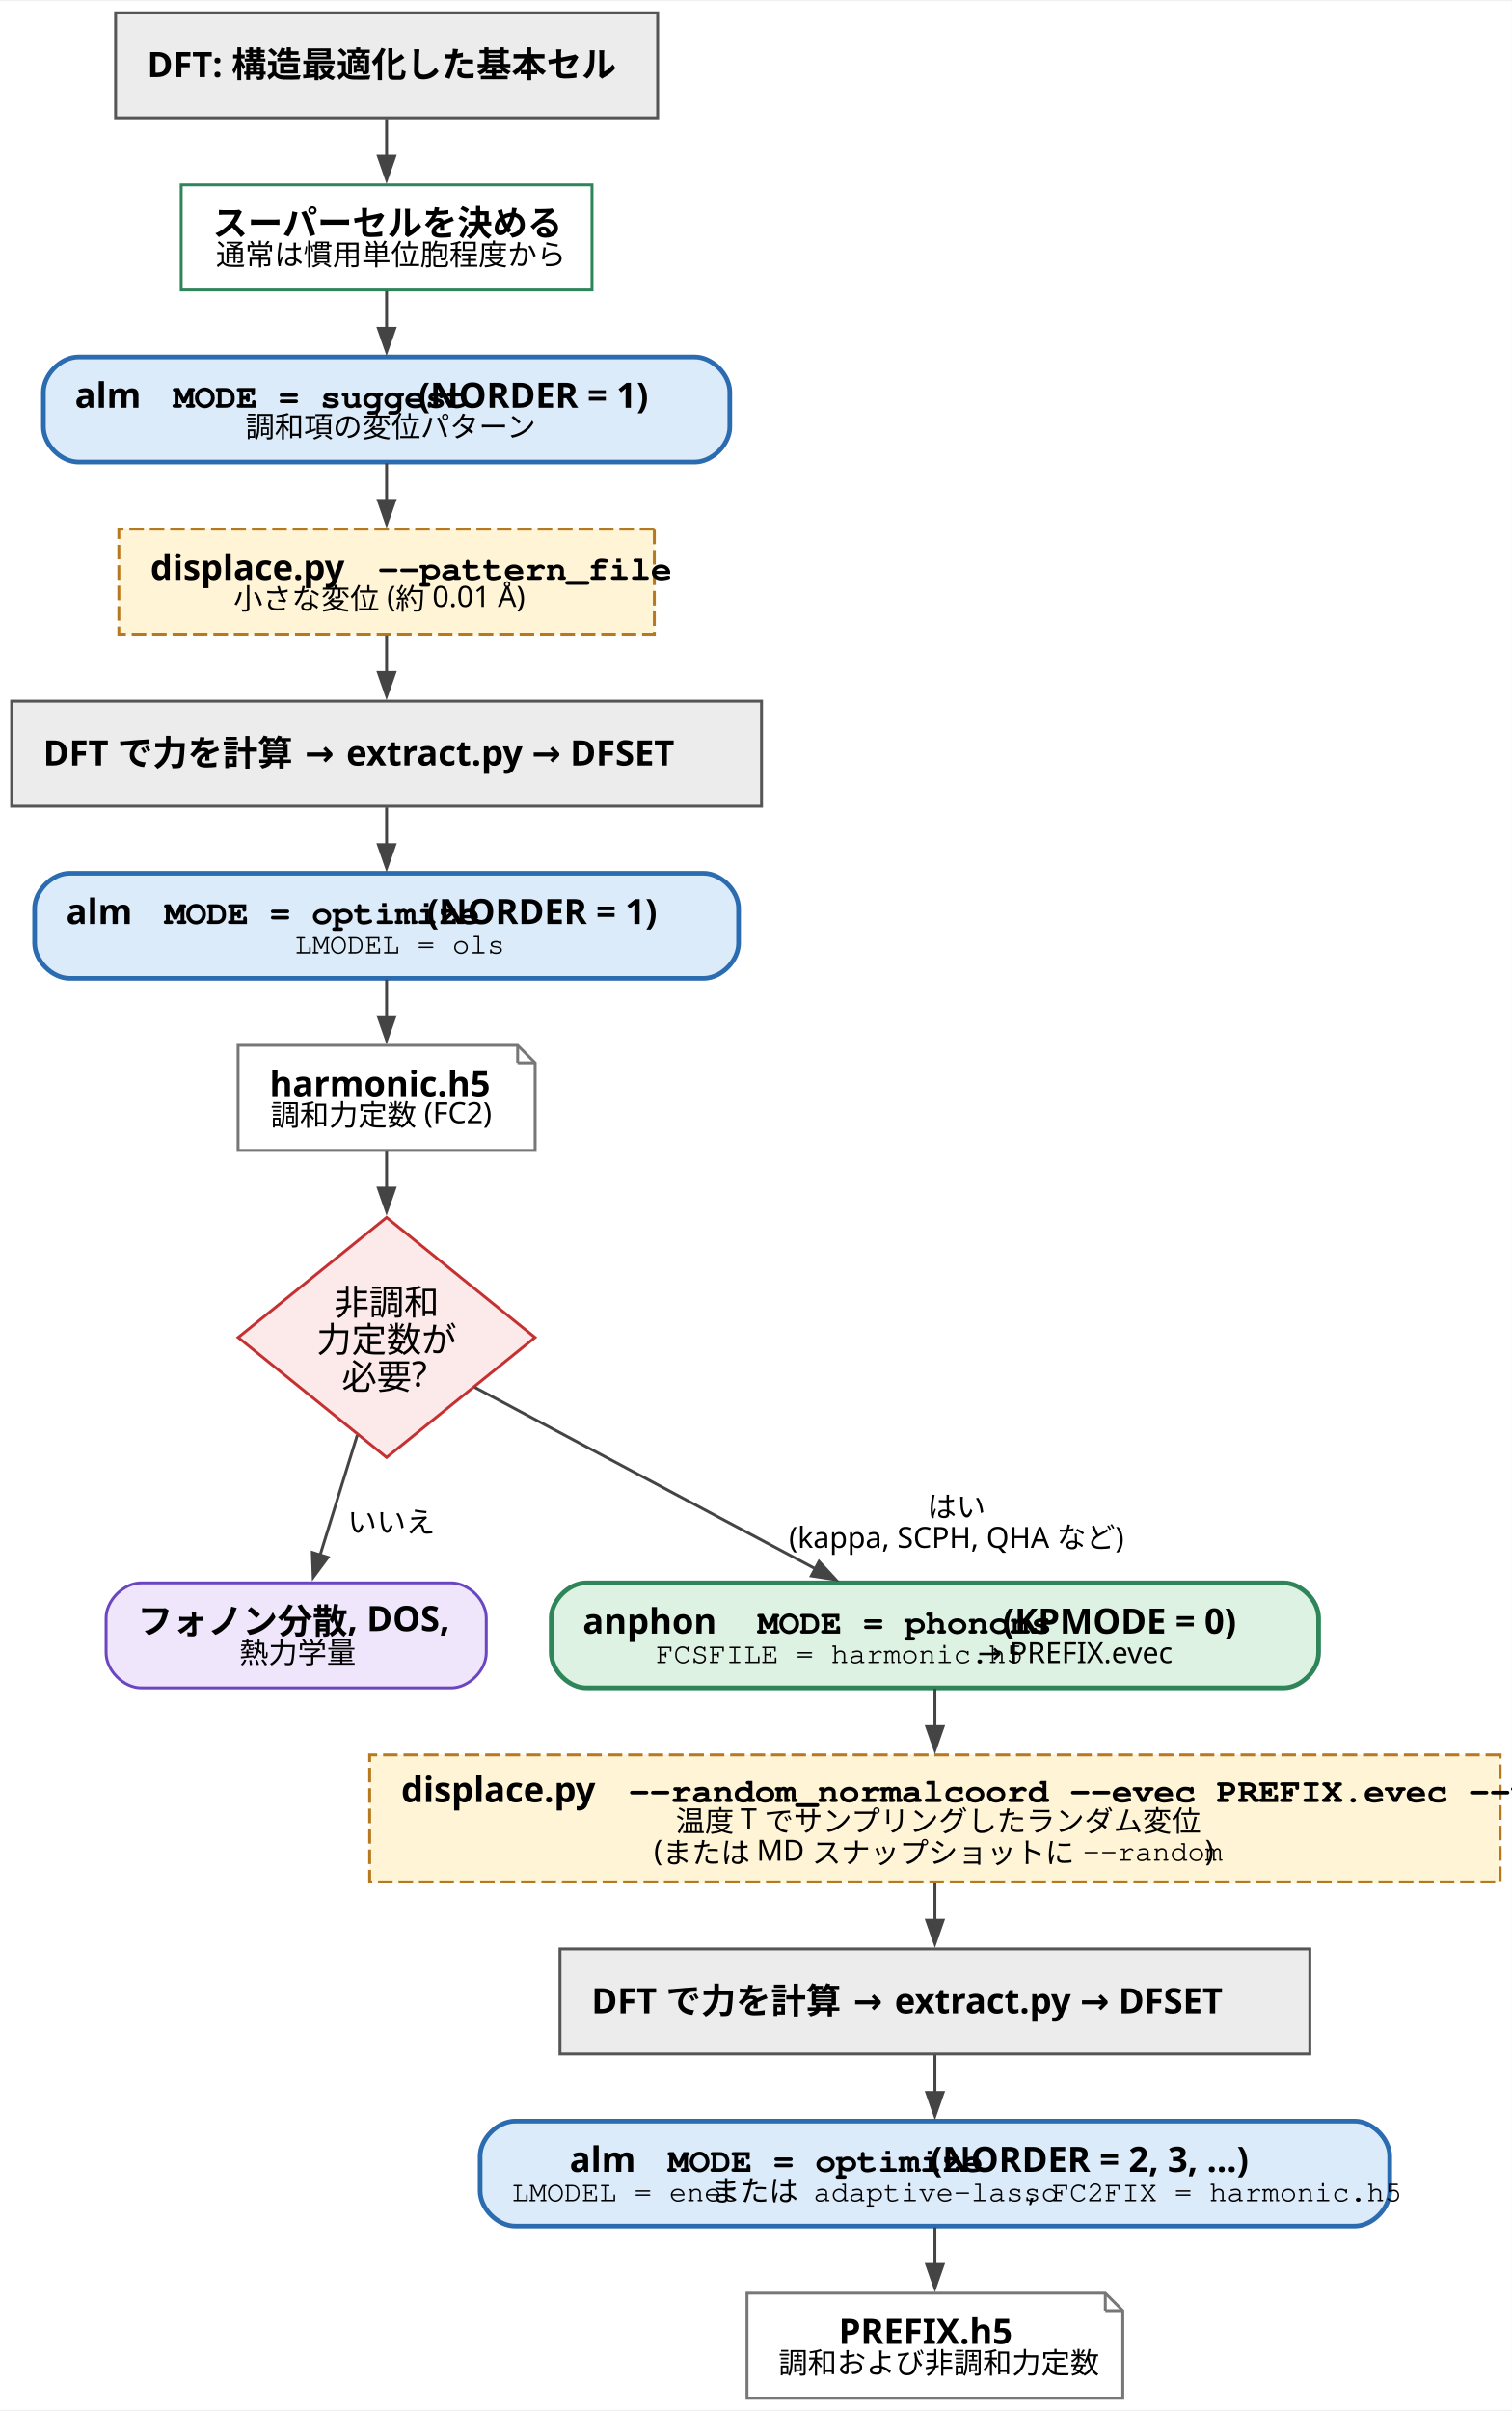
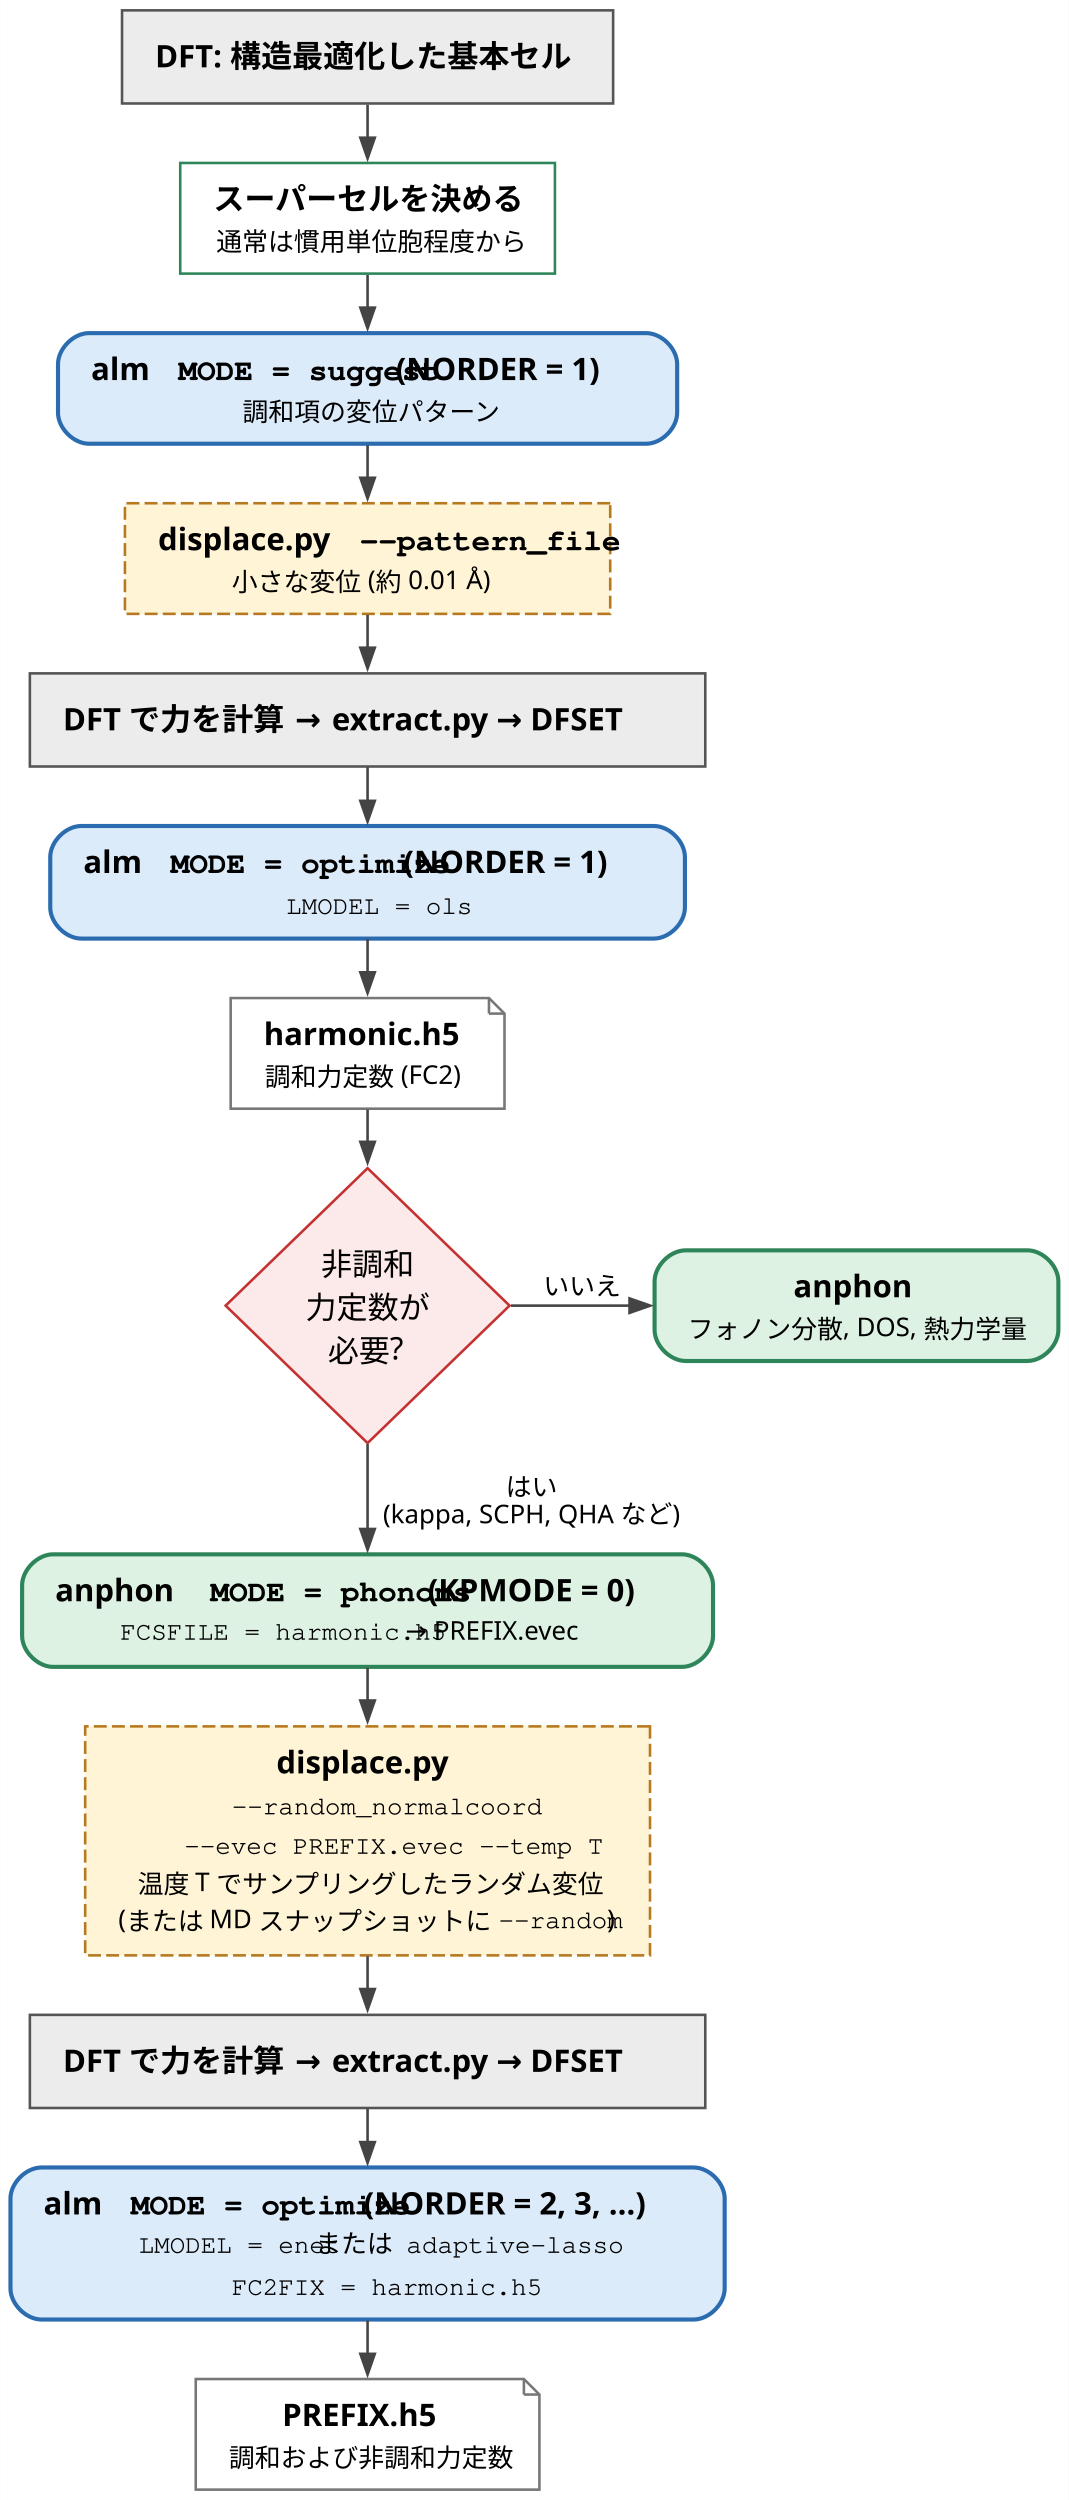
- <svg xmlns="http://www.w3.org/2000/svg" width="518pt" height="826pt" viewBox="0.00 0.00 518.35 825.78">
-   <g id="graph0" class="graph" transform="scale(1 1) rotate(0) translate(4 821.78)">
-     <polygon fill="white" stroke="none" points="-4,4 -4,-821.78 514.35,-821.78 514.35,4 -4,4" />
+ <svg xmlns="http://www.w3.org/2000/svg" width="413pt" height="966pt" viewBox="0.00 0.00 413.10 966.44">
+   <g id="graph0" class="graph" transform="scale(1 1) rotate(0) translate(4 962.44)">
+     <polygon fill="white" stroke="none" points="-4,4 -4,-962.44 409.1,-962.44 409.1,4 -4,4" />
    <g id="node1" class="node">
-       <polygon fill="#ececec" stroke="#555555" points="221.48,-817.78 35.63,-817.78 35.63,-781.78 221.48,-781.78 221.48,-817.78" />
-       <text text-anchor="start" x="46.43" y="-795.75" font-family="Hiragino Sans" font-weight="bold" font-size="12.00">DFT: 構造最適化した基本セル</text>
+       <polygon fill="#ececec" stroke="#555555" points="232.98,-958.44 43.13,-958.44 43.13,-922.44 232.98,-922.44 232.98,-958.44" />
+       <text text-anchor="start" x="55.93" y="-936.41" font-family="Hiragino Sans" font-weight="bold" font-size="12.00">DFT: 構造最適化した基本セル</text>
    </g>
    <g id="node2" class="node">
-       <polygon fill="#ffffff" stroke="#2f855a" points="198.98,-758.78 58.13,-758.78 58.13,-722.78 198.98,-722.78 198.98,-758.78" />
-       <text text-anchor="start" x="68.93" y="-741.38" font-family="Hiragino Sans" font-weight="bold" font-size="12.00">スーパーセルを決める</text>
-       <text text-anchor="start" x="70.05" y="-731.28" font-family="Hiragino Sans" font-size="10.00">通常は慣用単位胞程度から</text>
+       <polygon fill="#ffffff" stroke="#2f855a" points="210.48,-899.44 65.63,-899.44 65.63,-856.67 210.48,-856.67 210.48,-899.44" />
+       <text text-anchor="start" x="78.43" y="-881.28" font-family="Hiragino Sans" font-weight="bold" font-size="12.00">スーパーセルを決める</text>
+       <text text-anchor="start" x="79.55" y="-865.43" font-family="Hiragino Sans" font-size="10.00">通常は慣用単位胞程度から</text>
    </g>
    <g id="edge1" class="edge">
-       <path fill="none" stroke="#444444" d="M128.55,-781.37C128.55,-777.28 128.55,-772.83 128.55,-768.44" />
-       <polygon fill="#444444" stroke="#444444" points="131.35,-768.6 128.55,-760.6 125.75,-768.6 131.35,-768.6" />
+       <path fill="none" stroke="#444444" d="M138.05,-921.97C138.05,-917.95 138.05,-913.55 138.05,-909.15" />
+       <polygon fill="#444444" stroke="#444444" points="140.85,-909.2 138.05,-901.2 135.25,-909.2 140.85,-909.2" />
    </g>
    <g id="node3" class="node">
-       <path fill="#dcebfa" stroke="#2b6cb0" stroke-width="1.6" d="M234.22,-699.78C234.22,-699.78 22.88,-699.78 22.88,-699.78 16.88,-699.78 10.88,-693.78 10.88,-687.78 10.88,-687.78 10.88,-675.78 10.88,-675.78 10.88,-669.78 16.88,-663.78 22.88,-663.78 22.88,-663.78 234.22,-663.78 234.22,-663.78 240.22,-663.78 246.22,-669.78 246.22,-675.78 246.22,-675.78 246.22,-687.78 246.22,-687.78 246.22,-693.78 240.22,-699.78 234.22,-699.78" />
-       <text text-anchor="start" x="21.68" y="-682.38" font-family="Hiragino Sans" font-weight="bold" font-size="12.00">alm   </text>
-       <text text-anchor="start" x="55.43" y="-682.38" font-family="Courier,monospace" font-weight="bold" font-size="12.00">MODE = suggest</text>
-       <text text-anchor="start" x="139.43" y="-682.38" font-family="Hiragino Sans" font-weight="bold" font-size="12.00">  (NORDER = 1)</text>
-       <text text-anchor="start" x="80.18" y="-672.28" font-family="Hiragino Sans" font-size="10.00">調和項の変位パターン</text>
+       <path fill="#dcebfa" stroke="#2b6cb0" stroke-width="1.6" d="M245.73,-833.67C245.73,-833.67 30.37,-833.67 30.37,-833.67 24.37,-833.67 18.38,-827.67 18.38,-821.67 18.38,-821.67 18.38,-802.9 18.38,-802.9 18.38,-796.9 24.38,-790.9 30.38,-790.9 30.38,-790.9 245.73,-790.9 245.73,-790.9 251.73,-790.9 257.73,-796.9 257.73,-802.9 257.73,-802.9 257.73,-821.67 257.73,-821.67 257.73,-827.67 251.73,-833.67 245.73,-833.67" />
+       <text text-anchor="start" x="31.18" y="-815.51" font-family="Hiragino Sans" font-weight="bold" font-size="12.00">alm   </text>
+       <text text-anchor="start" x="64.93" y="-815.51" font-family="Courier,monospace" font-weight="bold" font-size="12.00">MODE = suggest</text>
+       <text text-anchor="start" x="148.93" y="-815.51" font-family="Hiragino Sans" font-weight="bold" font-size="12.00">  (NORDER = 1)</text>
+       <text text-anchor="start" x="89.68" y="-799.66" font-family="Hiragino Sans" font-size="10.00">調和項の変位パターン</text>
    </g>
    <g id="edge2" class="edge">
-       <path fill="none" stroke="#444444" d="M128.55,-722.37C128.55,-718.28 128.55,-713.83 128.55,-709.44" />
-       <polygon fill="#444444" stroke="#444444" points="131.35,-709.6 128.55,-701.6 125.75,-709.6 131.35,-709.6" />
+       <path fill="none" stroke="#444444" d="M138.05,-856.17C138.05,-852.06 138.05,-847.66 138.05,-843.31" />
+       <polygon fill="#444444" stroke="#444444" points="140.85,-843.51 138.05,-835.51 135.25,-843.51 140.85,-843.51" />
    </g>
    <g id="node4" class="node">
-       <polygon fill="#fff4d6" stroke="#b7791f" stroke-dasharray="5,2" points="220.35,-640.78 36.75,-640.78 36.75,-604.78 220.35,-604.78 220.35,-640.78" />
-       <text text-anchor="start" x="47.55" y="-623.38" font-family="Hiragino Sans" font-weight="bold" font-size="12.00">displace.py  </text>
-       <text text-anchor="start" x="125.55" y="-623.38" font-family="Courier,monospace" font-weight="bold" font-size="12.00">--pattern_file</text>
-       <text text-anchor="start" x="76.05" y="-613.28" font-family="Hiragino Sans" font-size="10.00">小さな変位 (約 0.01 Å)</text>
+       <polygon fill="#fff4d6" stroke="#b7791f" stroke-dasharray="5,2" points="231.85,-767.9 44.25,-767.9 44.25,-725.13 231.85,-725.13 231.85,-767.9" />
+       <text text-anchor="start" x="57.05" y="-749.74" font-family="Hiragino Sans" font-weight="bold" font-size="12.00">displace.py  </text>
+       <text text-anchor="start" x="135.05" y="-749.74" font-family="Courier,monospace" font-weight="bold" font-size="12.00">--pattern_file</text>
+       <text text-anchor="start" x="85.55" y="-733.89" font-family="Hiragino Sans" font-size="10.00">小さな変位 (約 0.01 Å)</text>
    </g>
    <g id="edge3" class="edge">
-       <path fill="none" stroke="#444444" d="M128.55,-663.37C128.55,-659.28 128.55,-654.83 128.55,-650.44" />
-       <polygon fill="#444444" stroke="#444444" points="131.35,-650.6 128.55,-642.6 125.75,-650.6 131.35,-650.6" />
+       <path fill="none" stroke="#444444" d="M138.05,-790.4C138.05,-786.29 138.05,-781.89 138.05,-777.54" />
+       <polygon fill="#444444" stroke="#444444" points="140.85,-777.74 138.05,-769.74 135.25,-777.74 140.85,-777.74" />
    </g>
    <g id="node5" class="node">
-       <polygon fill="#ececec" stroke="#555555" points="257.1,-581.78 0,-581.78 0,-545.78 257.1,-545.78 257.1,-581.78" />
-       <text text-anchor="start" x="10.8" y="-559.75" font-family="Hiragino Sans" font-weight="bold" font-size="12.00">DFT で力を計算 → extract.py → DFSET</text>
+       <polygon fill="#ececec" stroke="#555555" points="268.6,-702.13 7.5,-702.13 7.5,-666.13 268.6,-666.13 268.6,-702.13" />
+       <text text-anchor="start" x="20.3" y="-680.1" font-family="Hiragino Sans" font-weight="bold" font-size="12.00">DFT で力を計算 → extract.py → DFSET</text>
    </g>
    <g id="edge4" class="edge">
-       <path fill="none" stroke="#444444" d="M128.55,-604.37C128.55,-600.28 128.55,-595.83 128.55,-591.44" />
-       <polygon fill="#444444" stroke="#444444" points="131.35,-591.6 128.55,-583.6 125.75,-591.6 131.35,-591.6" />
+       <path fill="none" stroke="#444444" d="M138.05,-724.73C138.05,-720.55 138.05,-716.1 138.05,-711.75" />
+       <polygon fill="#444444" stroke="#444444" points="140.85,-712.05 138.05,-704.05 135.25,-712.05 140.85,-712.05" />
    </g>
    <g id="node6" class="node">
-       <path fill="#dcebfa" stroke="#2b6cb0" stroke-width="1.6" d="M237.23,-522.78C237.23,-522.78 19.87,-522.78 19.87,-522.78 13.87,-522.78 7.88,-516.78 7.88,-510.78 7.88,-510.78 7.88,-498.78 7.88,-498.78 7.88,-492.78 13.88,-486.78 19.88,-486.78 19.88,-486.78 237.23,-486.78 237.23,-486.78 243.23,-486.78 249.23,-492.78 249.23,-498.78 249.23,-498.78 249.23,-510.78 249.23,-510.78 249.23,-516.78 243.23,-522.78 237.23,-522.78" />
-       <text text-anchor="start" x="18.68" y="-505.38" font-family="Hiragino Sans" font-weight="bold" font-size="12.00">alm   </text>
-       <text text-anchor="start" x="52.43" y="-505.38" font-family="Courier,monospace" font-weight="bold" font-size="12.00">MODE = optimize</text>
-       <text text-anchor="start" x="142.43" y="-505.38" font-family="Hiragino Sans" font-weight="bold" font-size="12.00">  (NORDER = 1)</text>
-       <text text-anchor="start" x="97.05" y="-495.28" font-family="Courier,monospace" font-size="10.00">LMODEL = ols</text>
+       <path fill="#dcebfa" stroke="#2b6cb0" stroke-width="1.6" d="M248.73,-643.13C248.73,-643.13 27.38,-643.13 27.38,-643.13 21.38,-643.13 15.38,-637.13 15.38,-631.13 15.38,-631.13 15.38,-611.61 15.38,-611.61 15.38,-605.61 21.38,-599.61 27.38,-599.61 27.38,-599.61 248.73,-599.61 248.73,-599.61 254.73,-599.61 260.73,-605.61 260.73,-611.61 260.73,-611.61 260.73,-631.13 260.73,-631.13 260.73,-637.13 254.73,-643.13 248.73,-643.13" />
+       <text text-anchor="start" x="28.18" y="-624.97" font-family="Hiragino Sans" font-weight="bold" font-size="12.00">alm   </text>
+       <text text-anchor="start" x="61.93" y="-624.97" font-family="Courier,monospace" font-weight="bold" font-size="12.00">MODE = optimize</text>
+       <text text-anchor="start" x="151.93" y="-624.97" font-family="Hiragino Sans" font-weight="bold" font-size="12.00">  (NORDER = 1)</text>
+       <text text-anchor="start" x="106.55" y="-609.12" font-family="Courier,monospace" font-size="10.00">LMODEL = ols</text>
    </g>
    <g id="edge5" class="edge">
-       <path fill="none" stroke="#444444" d="M128.55,-545.37C128.55,-541.28 128.55,-536.83 128.55,-532.44" />
-       <polygon fill="#444444" stroke="#444444" points="131.35,-532.6 128.55,-524.6 125.75,-532.6 131.35,-532.6" />
+       <path fill="none" stroke="#444444" d="M138.05,-665.88C138.05,-661.71 138.05,-657.14 138.05,-652.57" />
+       <polygon fill="#444444" stroke="#444444" points="140.85,-652.85 138.05,-644.85 135.25,-652.85 140.85,-652.85" />
    </g>
    <g id="node7" class="node">
-       <polygon fill="#ffffff" stroke="#777777" points="173.48,-463.78 77.63,-463.78 77.63,-427.78 179.48,-427.78 179.48,-457.78 173.48,-463.78" />
-       <polyline fill="none" stroke="#777777" points="173.48,-463.78 173.48,-457.78" />
-       <polyline fill="none" stroke="#777777" points="179.48,-457.78 173.48,-457.78" />
-       <text text-anchor="start" x="88.43" y="-446.38" font-family="Hiragino Sans" font-weight="bold" font-size="12.00">harmonic.h5</text>
-       <text text-anchor="start" x="88.8" y="-436.28" font-family="Hiragino Sans" font-size="10.00">調和力定数 (FC2)</text>
+       <polygon fill="#ffffff" stroke="#777777" points="184.98,-576.61 85.13,-576.61 85.13,-533.84 190.98,-533.84 190.98,-570.61 184.98,-576.61" />
+       <polyline fill="none" stroke="#777777" points="184.98,-576.61 184.98,-570.61" />
+       <polyline fill="none" stroke="#777777" points="190.98,-570.61 184.98,-570.61" />
+       <text text-anchor="start" x="97.93" y="-558.45" font-family="Hiragino Sans" font-weight="bold" font-size="12.00">harmonic.h5</text>
+       <text text-anchor="start" x="98.3" y="-542.6" font-family="Hiragino Sans" font-size="10.00">調和力定数 (FC2)</text>
    </g>
    <g id="edge6" class="edge">
-       <path fill="none" stroke="#444444" d="M128.55,-486.37C128.55,-482.28 128.55,-477.83 128.55,-473.44" />
-       <polygon fill="#444444" stroke="#444444" points="131.35,-473.6 128.55,-465.6 125.75,-473.6 131.35,-473.6" />
+       <path fill="none" stroke="#444444" d="M138.05,-599.37C138.05,-595.23 138.05,-590.81 138.05,-586.43" />
+       <polygon fill="#444444" stroke="#444444" points="140.85,-586.57 138.05,-578.57 135.25,-586.57 140.85,-586.57" />
    </g>
    <g id="node8" class="node">
-       <polygon fill="#fce9e9" stroke="#c53030" points="128.55,-404.78 77.67,-363.65 128.55,-322.52 179.43,-363.65 128.55,-404.78" />
-       <text text-anchor="start" x="110.55" y="-371.38" font-family="Hiragino Sans" font-size="12.00">非調和</text>
-       <text text-anchor="start" x="104.55" y="-358.62" font-family="Hiragino Sans" font-size="12.00">力定数が</text>
-       <text text-anchor="start" x="113.18" y="-345.88" font-family="Hiragino Sans" font-size="12.00">必要?</text>
+       <polygon fill="#fce9e9" stroke="#c53030" points="138.05,-510.84 83.17,-457.71 138.05,-404.58 192.93,-457.71 138.05,-510.84" />
+       <text text-anchor="start" x="120.05" y="-469.44" font-family="Hiragino Sans" font-size="12.00">非調和</text>
+       <text text-anchor="start" x="114.05" y="-452.69" font-family="Hiragino Sans" font-size="12.00">力定数が</text>
+       <text text-anchor="start" x="122.68" y="-435.94" font-family="Hiragino Sans" font-size="12.00">必要?</text>
    </g>
    <g id="edge7" class="edge">
-       <path fill="none" stroke="#444444" d="M128.55,-427.39C128.55,-423.51 128.55,-419.21 128.55,-414.73" />
-       <polygon fill="#444444" stroke="#444444" points="131.35,-414.86 128.55,-406.86 125.75,-414.86 131.35,-414.86" />
+       <path fill="none" stroke="#444444" d="M138.05,-533.5C138.05,-529.59 138.05,-525.32 138.05,-520.87" />
+       <polygon fill="#444444" stroke="#444444" points="140.85,-521.04 138.05,-513.04 135.25,-521.04 140.85,-521.04" />
    </g>
    <g id="node9" class="node">
-       <path fill="#efe6fb" stroke="#6b46c1" d="M150.73,-279.52C150.73,-279.52 44.38,-279.52 44.38,-279.52 38.38,-279.52 32.38,-273.52 32.38,-267.52 32.38,-267.52 32.38,-255.52 32.38,-255.52 32.38,-249.52 38.38,-243.52 44.38,-243.52 44.38,-243.52 150.73,-243.52 150.73,-243.52 156.73,-243.52 162.73,-249.52 162.73,-255.52 162.73,-255.52 162.73,-267.52 162.73,-267.52 162.73,-273.52 156.73,-279.52 150.73,-279.52" />
-       <text text-anchor="start" x="43.18" y="-262.12" font-family="Hiragino Sans" font-weight="bold" font-size="12.00">フォノン分散, DOS,</text>
-       <text text-anchor="start" x="78.05" y="-252.02" font-family="Hiragino Sans" font-size="10.00">熱力学量</text>
+       <path fill="#ddf2e3" stroke="#2f855a" stroke-width="1.6" d="M393.1,-479.09C393.1,-479.09 261,-479.09 261,-479.09 255,-479.09 249,-473.09 249,-467.09 249,-467.09 249,-448.32 249,-448.32 249,-442.32 255,-436.32 261,-436.32 261,-436.32 393.1,-436.32 393.1,-436.32 399.1,-436.32 405.1,-442.32 405.1,-448.32 405.1,-448.32 405.1,-467.09 405.1,-467.09 405.1,-473.09 399.1,-479.09 393.1,-479.09" />
+       <text text-anchor="start" x="302.68" y="-460.94" font-family="Hiragino Sans" font-weight="bold" font-size="12.00">anphon</text>
+       <text text-anchor="start" x="261.8" y="-445.08" font-family="Hiragino Sans" font-size="10.00">フォノン分散, DOS, 熱力学量</text>
    </g>
    <g id="edge8" class="edge">
-       <path fill="none" stroke="#444444" d="M118.49,-330.14C114.37,-316.85 109.67,-301.68 105.77,-289.07" />
-       <polygon fill="#444444" stroke="#444444" points="108.45,-288.27 103.41,-281.46 103.1,-289.93 108.45,-288.27" />
-       <text text-anchor="middle" x="130.18" y="-296.77" font-family="Hiragino Sans" font-size="10.00"> いいえ </text>
+       <path fill="none" stroke="#444444" d="M193.48,-457.71C207.96,-457.71 223.92,-457.71 239.62,-457.71" />
+       <polygon fill="#444444" stroke="#444444" points="239.31,-460.51 247.31,-457.71 239.31,-454.91 239.31,-460.51" />
+       <text text-anchor="middle" x="220.97" y="-461.71" font-family="Hiragino Sans" font-size="10.00"> いいえ </text>
    </g>
    <g id="node10" class="node">
-       <path fill="#ddf2e3" stroke="#2f855a" stroke-width="1.6" d="M436.1,-279.52C436.1,-279.52 197,-279.52 197,-279.52 191,-279.52 185,-273.52 185,-267.52 185,-267.52 185,-255.52 185,-255.52 185,-249.52 191,-243.52 197,-243.52 197,-243.52 436.1,-243.52 436.1,-243.52 442.1,-243.52 448.1,-249.52 448.1,-255.52 448.1,-255.52 448.1,-267.52 448.1,-267.52 448.1,-273.52 442.1,-279.52 436.1,-279.52" />
-       <text text-anchor="start" x="195.8" y="-262.12" font-family="Hiragino Sans" font-weight="bold" font-size="12.00">anphon   </text>
-       <text text-anchor="start" x="255.8" y="-262.12" font-family="Courier,monospace" font-weight="bold" font-size="12.00">MODE = phonons</text>
-       <text text-anchor="start" x="339.8" y="-262.12" font-family="Hiragino Sans" font-weight="bold" font-size="12.00">  (KPMODE = 0)</text>
-       <text text-anchor="start" x="220.93" y="-252.02" font-family="Courier,monospace" font-size="10.00">FCSFILE = harmonic.h5</text>
-       <text text-anchor="start" x="331.18" y="-252.02" font-family="Hiragino Sans" font-size="10.00">  → PREFIX.evec</text>
+       <path fill="#ddf2e3" stroke="#2f855a" stroke-width="1.6" d="M259.6,-361.58C259.6,-361.58 16.5,-361.58 16.5,-361.58 10.5,-361.58 4.5,-355.58 4.5,-349.58 4.5,-349.58 4.5,-330.06 4.5,-330.06 4.5,-324.06 10.5,-318.06 16.5,-318.06 16.5,-318.06 259.6,-318.06 259.6,-318.06 265.6,-318.06 271.6,-324.06 271.6,-330.06 271.6,-330.06 271.6,-349.58 271.6,-349.58 271.6,-355.58 265.6,-361.58 259.6,-361.58" />
+       <text text-anchor="start" x="17.3" y="-343.42" font-family="Hiragino Sans" font-weight="bold" font-size="12.00">anphon   </text>
+       <text text-anchor="start" x="77.3" y="-343.42" font-family="Courier,monospace" font-weight="bold" font-size="12.00">MODE = phonons</text>
+       <text text-anchor="start" x="161.3" y="-343.42" font-family="Hiragino Sans" font-weight="bold" font-size="12.00">  (KPMODE = 0)</text>
+       <text text-anchor="start" x="42.43" y="-328.57" font-family="Courier,monospace" font-size="10.00">FCSFILE = harmonic.h5</text>
+       <text text-anchor="start" x="152.68" y="-328.57" font-family="Hiragino Sans" font-size="10.00">  → PREFIX.evec</text>
    </g>
    <g id="edge9" class="edge">
-       <path fill="none" stroke="#444444" d="M158.76,-346.56C190.47,-329.67 240.52,-303.02 275.73,-284.26" />
-       <polygon fill="#444444" stroke="#444444" points="276.81,-286.86 282.56,-280.62 274.18,-281.91 276.81,-286.86" />
-       <text text-anchor="middle" x="323.93" y="-302.02" font-family="Hiragino Sans" font-size="10.00"> はい</text>
-       <text text-anchor="middle" x="323.93" y="-291.52" font-family="Hiragino Sans" font-size="10.00">(kappa, SCPH, QHA など) </text>
+       <path fill="none" stroke="#444444" d="M138.05,-404.19C138.05,-392.84 138.05,-381.22 138.05,-371.07" />
+       <polygon fill="#444444" stroke="#444444" points="140.85,-371.37 138.05,-363.37 135.25,-371.37 140.85,-371.37" />
+       <text text-anchor="middle" x="201.43" y="-384.08" font-family="Hiragino Sans" font-size="10.00"> はい</text>
+       <text text-anchor="middle" x="201.43" y="-373.58" font-family="Hiragino Sans" font-size="10.00">(kappa, SCPH, QHA など) </text>
    </g>
    <g id="node11" class="node">
-       <polygon fill="#fff4d6" stroke="#b7791f" stroke-dasharray="5,2" points="510.35,-220.52 122.75,-220.52 122.75,-177 510.35,-177 510.35,-220.52" />
-       <text text-anchor="start" x="133.55" y="-204.36" font-family="Hiragino Sans" font-weight="bold" font-size="12.00">displace.py  </text>
-       <text text-anchor="start" x="211.55" y="-204.36" font-family="Courier,monospace" font-weight="bold" font-size="12.00">--random_normalcoord --evec PREFIX.evec --temp T</text>
-       <text text-anchor="start" x="227.68" y="-194.26" font-family="Hiragino Sans" font-size="10.00">温度 T でサンプリングしたランダム変位</text>
-       <text text-anchor="start" x="220.18" y="-184.26" font-family="Hiragino Sans" font-size="10.00">(または MD スナップショットに </text>
-       <text text-anchor="start" x="367.18" y="-184.26" font-family="Courier,monospace" font-size="10.00">--random</text>
-       <text text-anchor="start" x="409.18" y="-184.26" font-family="Hiragino Sans" font-size="10.00">)</text>
+       <polygon fill="#fff4d6" stroke="#b7791f" stroke-dasharray="5,2" points="247.23,-295.06 28.88,-295.06 28.88,-206.54 247.23,-206.54 247.23,-295.06" />
+       <text text-anchor="start" x="102.8" y="-276.9" font-family="Hiragino Sans" font-weight="bold" font-size="12.00">displace.py</text>
+       <text text-anchor="start" x="85.55" y="-261.05" font-family="Courier,monospace" font-size="10.00">--random_normalcoord</text>
+       <text text-anchor="start" x="67.18" y="-245.8" font-family="Courier,monospace" font-size="10.00">--evec PREFIX.evec --temp T</text>
+       <text text-anchor="start" x="49.18" y="-230.55" font-family="Hiragino Sans" font-size="10.00">温度 T でサンプリングしたランダム変位</text>
+       <text text-anchor="start" x="41.68" y="-217.05" font-family="Hiragino Sans" font-size="10.00">(または MD スナップショットに </text>
+       <text text-anchor="start" x="188.68" y="-217.05" font-family="Courier,monospace" font-size="10.00">--random</text>
+       <text text-anchor="start" x="230.68" y="-217.05" font-family="Hiragino Sans" font-size="10.00">)</text>
    </g>
    <g id="edge10" class="edge">
-       <path fill="none" stroke="#444444" d="M316.55,-243.27C316.55,-239.1 316.55,-234.53 316.55,-229.96" />
-       <polygon fill="#444444" stroke="#444444" points="319.35,-230.24 316.55,-222.24 313.75,-230.24 319.35,-230.24" />
+       <path fill="none" stroke="#444444" d="M138.05,-317.75C138.05,-313.75 138.05,-309.4 138.05,-304.91" />
+       <polygon fill="#444444" stroke="#444444" points="140.85,-305.06 138.05,-297.06 135.25,-305.06 140.85,-305.06" />
    </g>
    <g id="node12" class="node">
-       <polygon fill="#ececec" stroke="#555555" points="445.1,-154 188,-154 188,-118 445.1,-118 445.1,-154" />
-       <text text-anchor="start" x="198.8" y="-131.97" font-family="Hiragino Sans" font-weight="bold" font-size="12.00">DFT で力を計算 → extract.py → DFSET</text>
+       <polygon fill="#ececec" stroke="#555555" points="268.6,-183.54 7.5,-183.54 7.5,-147.54 268.6,-147.54 268.6,-183.54" />
+       <text text-anchor="start" x="20.3" y="-161.51" font-family="Hiragino Sans" font-weight="bold" font-size="12.00">DFT で力を計算 → extract.py → DFSET</text>
    </g>
    <g id="edge11" class="edge">
-       <path fill="none" stroke="#444444" d="M316.55,-176.51C316.55,-172.31 316.55,-167.86 316.55,-163.52" />
-       <polygon fill="#444444" stroke="#444444" points="319.35,-163.84 316.55,-155.84 313.75,-163.84 319.35,-163.84" />
+       <path fill="none" stroke="#444444" d="M138.05,-206.22C138.05,-201.79 138.05,-197.4 138.05,-193.23" />
+       <polygon fill="#444444" stroke="#444444" points="140.85,-193.53 138.05,-185.53 135.25,-193.53 140.85,-193.53" />
    </g>
    <g id="node13" class="node">
-       <path fill="#dcebfa" stroke="#2b6cb0" stroke-width="1.6" d="M460.48,-95C460.48,-95 172.62,-95 172.62,-95 166.62,-95 160.62,-89 160.62,-83 160.62,-83 160.62,-71 160.62,-71 160.62,-65 166.62,-59 172.62,-59 172.62,-59 460.48,-59 460.48,-59 466.48,-59 472.48,-65 472.48,-71 472.48,-71 472.48,-83 472.48,-83 472.48,-89 466.48,-95 460.48,-95" />
-       <text text-anchor="start" x="191.3" y="-77.6" font-family="Hiragino Sans" font-weight="bold" font-size="12.00">alm   </text>
-       <text text-anchor="start" x="225.05" y="-77.6" font-family="Courier,monospace" font-weight="bold" font-size="12.00">MODE = optimize</text>
-       <text text-anchor="start" x="315.05" y="-77.6" font-family="Hiragino Sans" font-weight="bold" font-size="12.00">  (NORDER = 2, 3, ...)</text>
-       <text text-anchor="start" x="171.43" y="-67.5" font-family="Courier,monospace" font-size="10.00">LMODEL = enet</text>
-       <text text-anchor="start" x="239.68" y="-67.5" font-family="Hiragino Sans" font-size="10.00"> または </text>
-       <text text-anchor="start" x="274.93" y="-67.5" font-family="Courier,monospace" font-size="10.00">adaptive-lasso</text>
-       <text text-anchor="start" x="348.43" y="-67.5" font-family="Hiragino Sans" font-size="10.00">,  </text>
-       <text text-anchor="start" x="356.68" y="-67.5" font-family="Courier,monospace" font-size="10.00">FC2FIX = harmonic.h5</text>
+       <path fill="#dcebfa" stroke="#2b6cb0" stroke-width="1.6" d="M264.1,-124.54C264.1,-124.54 12,-124.54 12,-124.54 6,-124.54 0,-118.54 0,-112.54 0,-112.54 0,-77.77 0,-77.77 0,-71.77 6,-65.77 12,-65.77 12,-65.77 264.1,-65.77 264.1,-65.77 270.1,-65.77 276.1,-71.77 276.1,-77.77 276.1,-77.77 276.1,-112.54 276.1,-112.54 276.1,-118.54 270.1,-124.54 264.1,-124.54" />
+       <text text-anchor="start" x="12.8" y="-106.38" font-family="Hiragino Sans" font-weight="bold" font-size="12.00">alm   </text>
+       <text text-anchor="start" x="46.55" y="-106.38" font-family="Courier,monospace" font-weight="bold" font-size="12.00">MODE = optimize</text>
+       <text text-anchor="start" x="136.55" y="-106.38" font-family="Hiragino Sans" font-weight="bold" font-size="12.00">  (NORDER = 2, 3, ...)</text>
+       <text text-anchor="start" x="49.55" y="-91.53" font-family="Courier,monospace" font-size="10.00">LMODEL = enet</text>
+       <text text-anchor="start" x="117.8" y="-91.53" font-family="Hiragino Sans" font-size="10.00"> または </text>
+       <text text-anchor="start" x="153.05" y="-91.53" font-family="Courier,monospace" font-size="10.00">adaptive-lasso</text>
+       <text text-anchor="start" x="85.55" y="-75.28" font-family="Courier,monospace" font-size="10.00">FC2FIX = harmonic.h5</text>
    </g>
    <g id="edge12" class="edge">
-       <path fill="none" stroke="#444444" d="M316.55,-117.59C316.55,-113.5 316.55,-109.05 316.55,-104.66" />
-       <polygon fill="#444444" stroke="#444444" points="319.35,-104.82 316.55,-96.82 313.75,-104.82 319.35,-104.82" />
+       <path fill="none" stroke="#444444" d="M138.05,-147.28C138.05,-143.24 138.05,-138.78 138.05,-134.22" />
+       <polygon fill="#444444" stroke="#444444" points="140.85,-134.36 138.05,-126.36 135.25,-134.36 140.85,-134.36" />
    </g>
    <g id="node14" class="node">
-       <polygon fill="#ffffff" stroke="#777777" points="374.98,-36 252.12,-36 252.12,0 380.98,0 380.98,-30 374.98,-36" />
-       <polyline fill="none" stroke="#777777" points="374.98,-36 374.98,-30" />
-       <polyline fill="none" stroke="#777777" points="380.98,-30 374.98,-30" />
-       <text text-anchor="start" x="283.55" y="-18.6" font-family="Hiragino Sans" font-weight="bold" font-size="12.00">PREFIX.h5</text>
-       <text text-anchor="start" x="262.93" y="-8.5" font-family="Hiragino Sans" font-size="10.00">調和および非調和力定数</text>
+       <polygon fill="#ffffff" stroke="#777777" points="198.48,-42.77 71.63,-42.77 71.63,0 204.48,0 204.48,-36.77 198.48,-42.77" />
+       <polyline fill="none" stroke="#777777" points="198.48,-42.77 198.48,-36.77" />
+       <polyline fill="none" stroke="#777777" points="204.48,-36.77 198.48,-36.77" />
+       <text text-anchor="start" x="105.05" y="-24.61" font-family="Hiragino Sans" font-weight="bold" font-size="12.00">PREFIX.h5</text>
+       <text text-anchor="start" x="84.43" y="-8.76" font-family="Hiragino Sans" font-size="10.00">調和および非調和力定数</text>
    </g>
    <g id="edge13" class="edge">
-       <path fill="none" stroke="#444444" d="M316.55,-58.59C316.55,-54.5 316.55,-50.05 316.55,-45.66" />
-       <polygon fill="#444444" stroke="#444444" points="319.35,-45.82 316.55,-37.82 313.75,-45.82 319.35,-45.82" />
+       <path fill="none" stroke="#444444" d="M138.05,-65.38C138.05,-61.05 138.05,-56.58 138.05,-52.23" />
+       <polygon fill="#444444" stroke="#444444" points="140.85,-52.51 138.05,-44.51 135.25,-52.51 140.85,-52.51" />
    </g>
  </g>
</svg>
